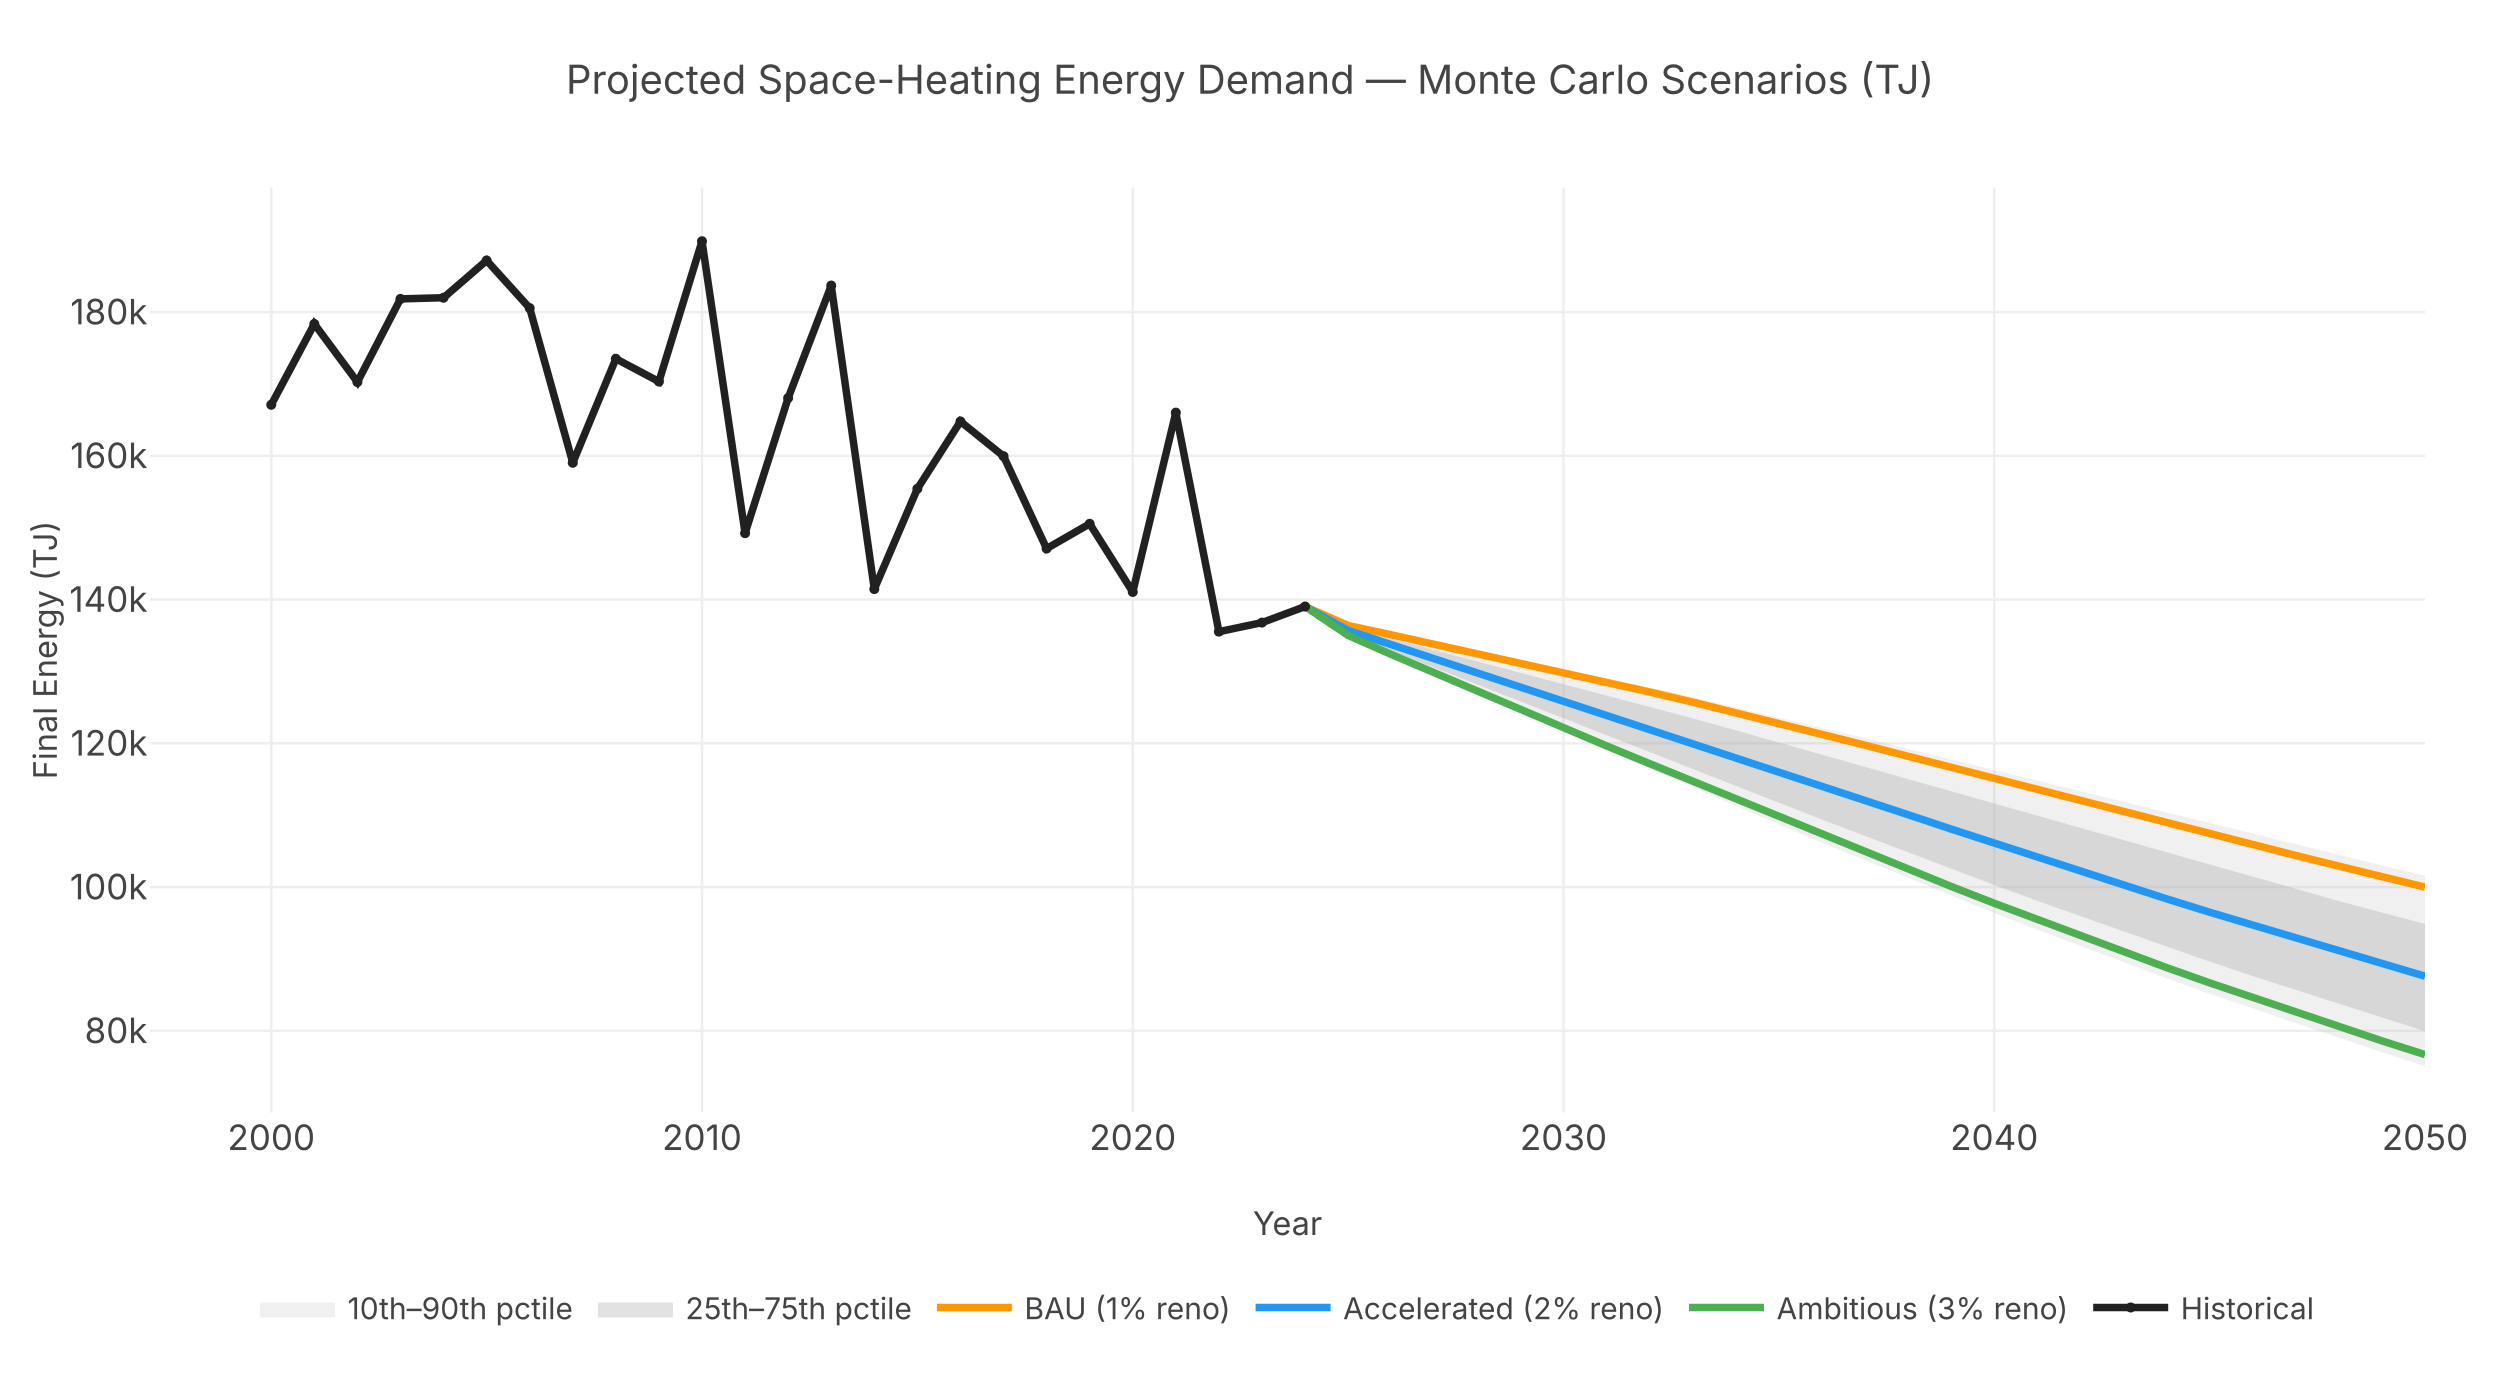
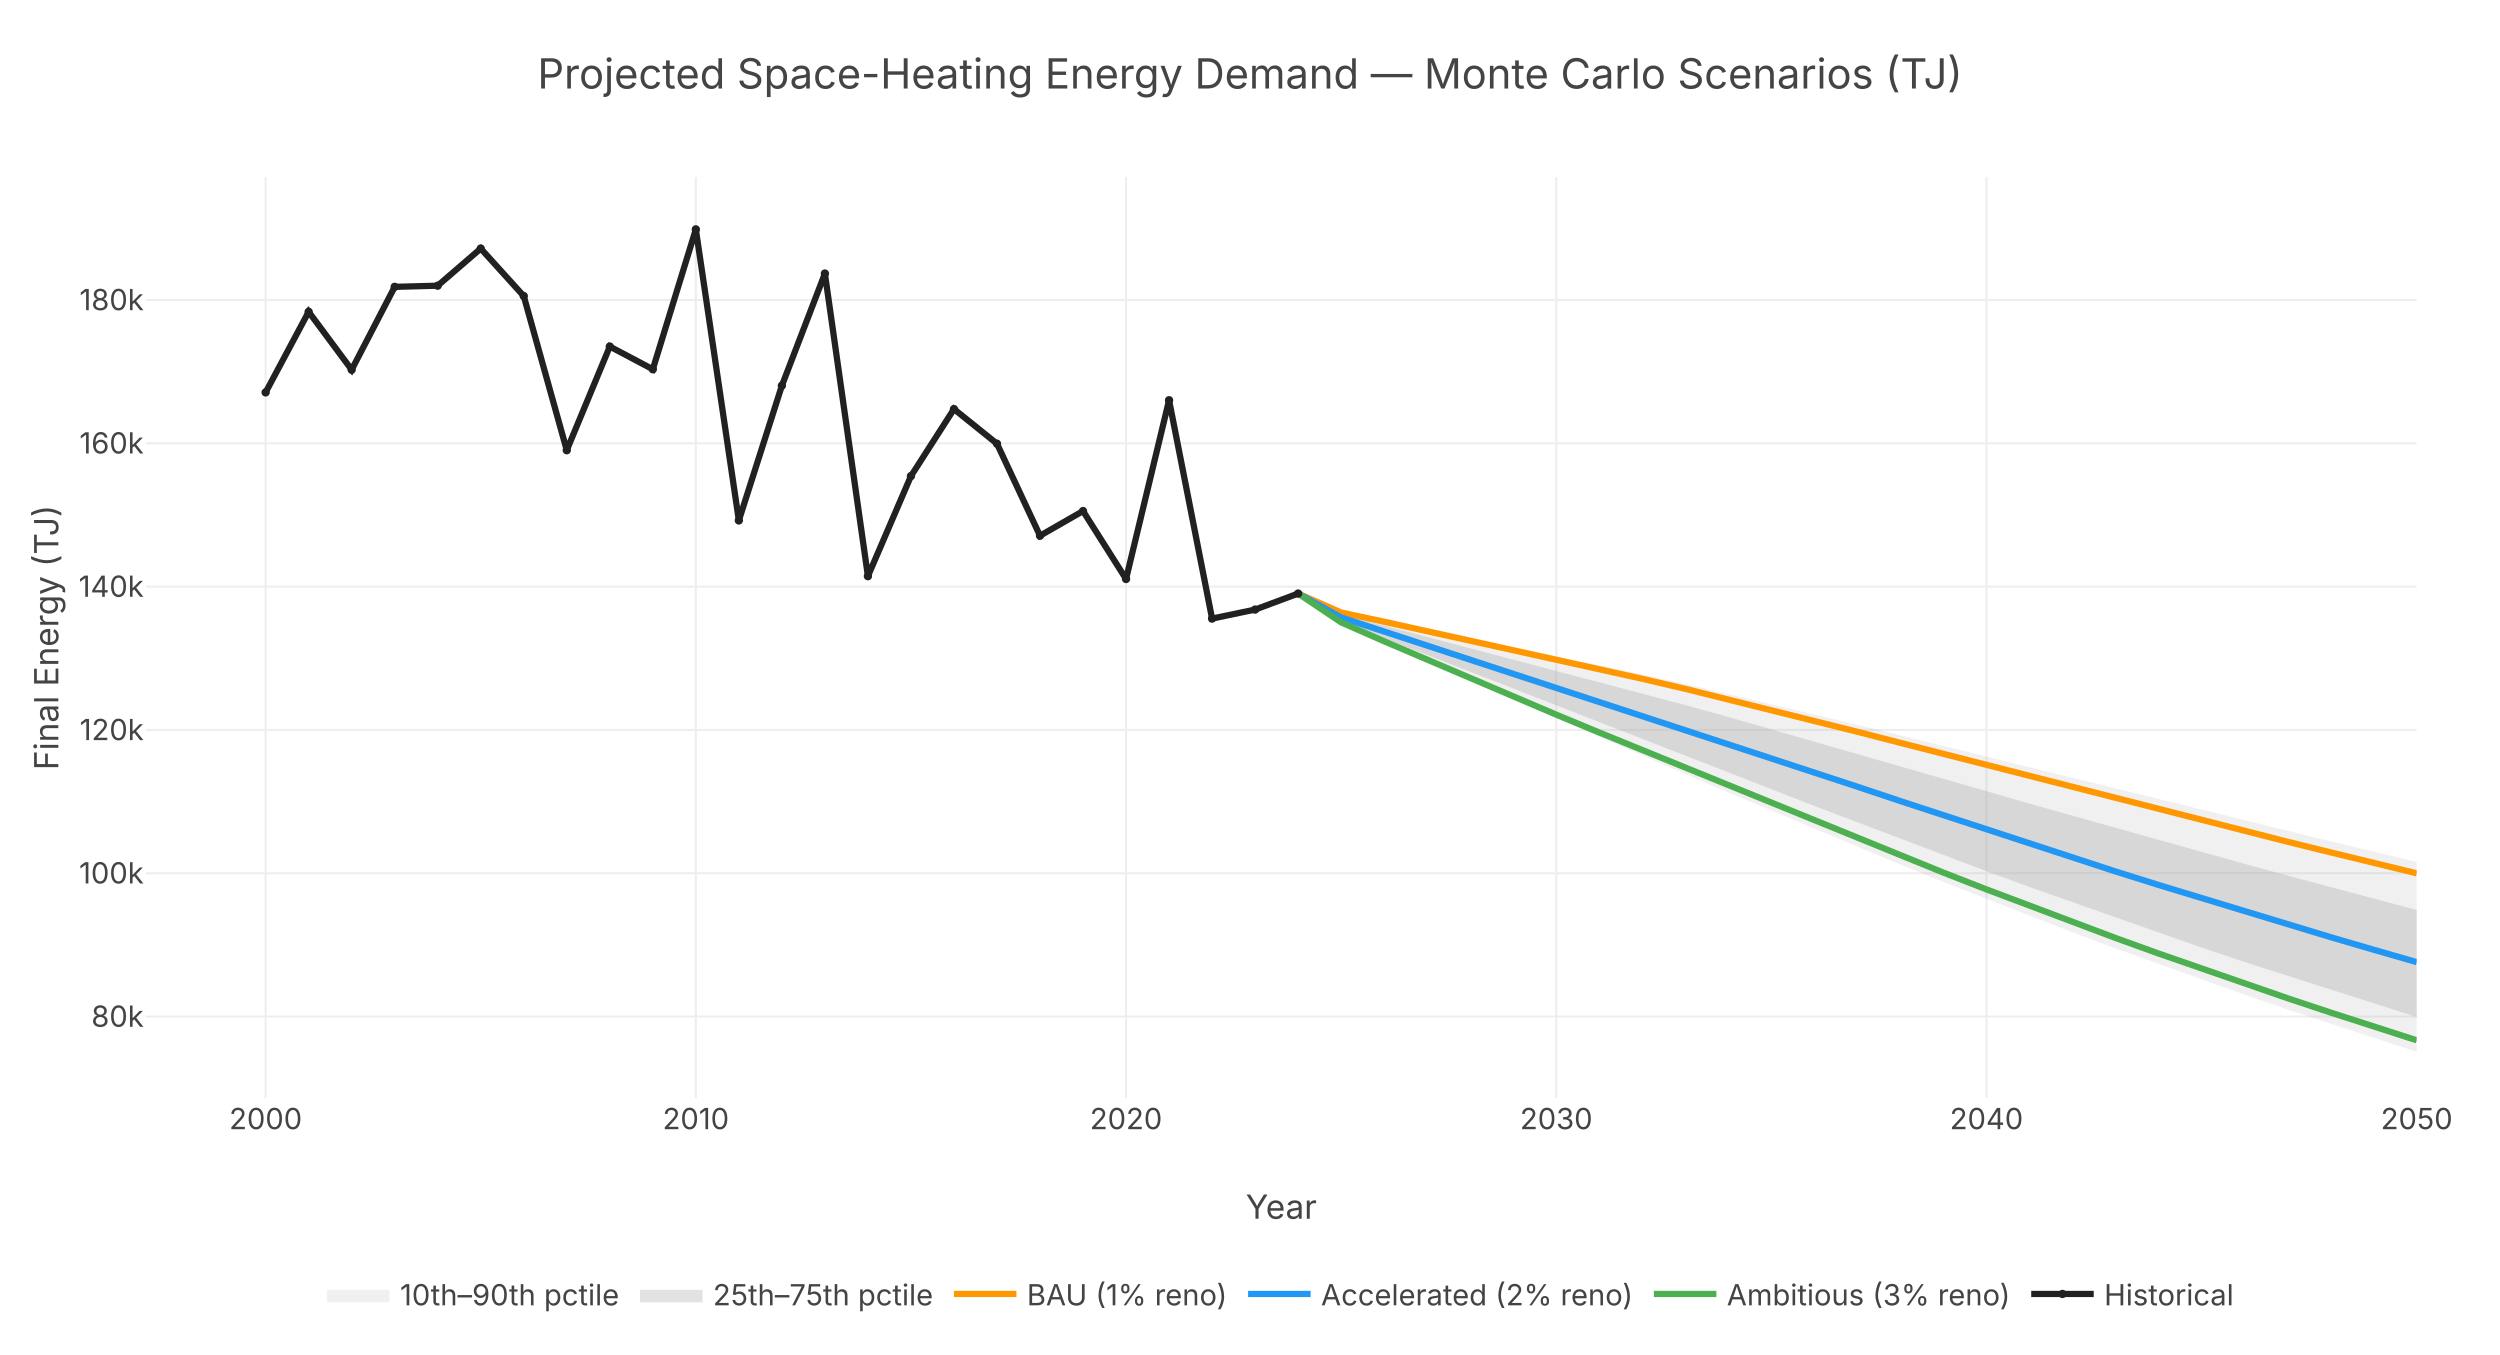
- <svg xmlns="http://www.w3.org/2000/svg" class="main-svg" width="1000" height="550" style="" viewBox="0 0 1000 550">
-   <rect x="0" y="0" width="1000" height="550" style="fill: rgb(255, 255, 255); fill-opacity: 1;" />
-   <defs id="defs-c63403">
+ <svg xmlns="http://www.w3.org/2000/svg" class="main-svg" width="1200" height="650" style="" viewBox="0 0 1200 650">
+   <rect x="0" y="0" width="1200" height="650" style="fill: rgb(255, 255, 255); fill-opacity: 1;" />
+   <defs id="defs-cf58ca">
    <g class="clips">
-       <clipPath id="clipc63403xyplot" class="plotclip">
-         <rect width="910" height="370" />
+       <clipPath id="clipcf58caxyplot" class="plotclip">
+         <rect width="1090" height="442" />
      </clipPath>
-       <clipPath class="axesclip" id="clipc63403x">
-         <rect x="60" y="0" width="910" height="550" />
+       <clipPath class="axesclip" id="clipcf58cax">
+         <rect x="70" y="0" width="1090" height="650" />
      </clipPath>
-       <clipPath class="axesclip" id="clipc63403y">
-         <rect x="0" y="75" width="1000" height="370" />
+       <clipPath class="axesclip" id="clipcf58cay">
+         <rect x="0" y="85" width="1200" height="442" />
      </clipPath>
-       <clipPath class="axesclip" id="clipc63403xy">
-         <rect x="60" y="75" width="910" height="370" />
+       <clipPath class="axesclip" id="clipcf58caxy">
+         <rect x="70" y="85" width="1090" height="442" />
      </clipPath>
    </g>
    <g class="gradients" />
    <g class="patterns" />
  </defs>
  <g class="bglayer" />
  <g class="layer-below">
    <g class="imagelayer" />
    <g class="shapelayer" />
  </g>
  <g class="cartesianlayer">
    <g class="subplot xy">
      <g class="layer-subplot">
        <g class="shapelayer" />
        <g class="imagelayer" />
      </g>
      <g class="minor-gridlayer">
        <g class="x" />
        <g class="y" />
      </g>
      <g class="gridlayer">
        <g class="x">
-           <path class="xgrid crisp" transform="translate(108.5,0)" d="M0,75v370" style="stroke: rgb(238, 238, 238); stroke-opacity: 1; stroke-width: 1px;" />
-           <path class="xgrid crisp" transform="translate(280.8,0)" d="M0,75v370" style="stroke: rgb(238, 238, 238); stroke-opacity: 1; stroke-width: 1px;" />
-           <path class="xgrid crisp" transform="translate(453.1,0)" d="M0,75v370" style="stroke: rgb(238, 238, 238); stroke-opacity: 1; stroke-width: 1px;" />
-           <path class="xgrid crisp" transform="translate(625.4,0)" d="M0,75v370" style="stroke: rgb(238, 238, 238); stroke-opacity: 1; stroke-width: 1px;" />
-           <path class="xgrid crisp" transform="translate(797.7,0)" d="M0,75v370" style="stroke: rgb(238, 238, 238); stroke-opacity: 1; stroke-width: 1px;" />
+           <path class="xgrid crisp" transform="translate(127.5,0)" d="M0,85v442" style="stroke: rgb(238, 238, 238); stroke-opacity: 1; stroke-width: 1px;" />
+           <path class="xgrid crisp" transform="translate(334,0)" d="M0,85v442" style="stroke: rgb(238, 238, 238); stroke-opacity: 1; stroke-width: 1px;" />
+           <path class="xgrid crisp" transform="translate(540.5,0)" d="M0,85v442" style="stroke: rgb(238, 238, 238); stroke-opacity: 1; stroke-width: 1px;" />
+           <path class="xgrid crisp" transform="translate(747,0)" d="M0,85v442" style="stroke: rgb(238, 238, 238); stroke-opacity: 1; stroke-width: 1px;" />
+           <path class="xgrid crisp" transform="translate(953.5,0)" d="M0,85v442" style="stroke: rgb(238, 238, 238); stroke-opacity: 1; stroke-width: 1px;" />
        </g>
        <g class="y">
-           <path class="ygrid crisp" transform="translate(0,412.33)" d="M60,0h910" style="stroke: rgb(238, 238, 238); stroke-opacity: 1; stroke-width: 1px;" />
-           <path class="ygrid crisp" transform="translate(0,354.83)" d="M60,0h910" style="stroke: rgb(238, 238, 238); stroke-opacity: 1; stroke-width: 1px;" />
-           <path class="ygrid crisp" transform="translate(0,297.33)" d="M60,0h910" style="stroke: rgb(238, 238, 238); stroke-opacity: 1; stroke-width: 1px;" />
-           <path class="ygrid crisp" transform="translate(0,239.83)" d="M60,0h910" style="stroke: rgb(238, 238, 238); stroke-opacity: 1; stroke-width: 1px;" />
-           <path class="ygrid crisp" transform="translate(0,182.33)" d="M60,0h910" style="stroke: rgb(238, 238, 238); stroke-opacity: 1; stroke-width: 1px;" />
-           <path class="ygrid crisp" transform="translate(0,124.83)" d="M60,0h910" style="stroke: rgb(238, 238, 238); stroke-opacity: 1; stroke-width: 1px;" />
+           <path class="ygrid crisp" transform="translate(0,487.95)" d="M70,0h1090" style="stroke: rgb(238, 238, 238); stroke-opacity: 1; stroke-width: 1px;" />
+           <path class="ygrid crisp" transform="translate(0,419.16)" d="M70,0h1090" style="stroke: rgb(238, 238, 238); stroke-opacity: 1; stroke-width: 1px;" />
+           <path class="ygrid crisp" transform="translate(0,350.37)" d="M70,0h1090" style="stroke: rgb(238, 238, 238); stroke-opacity: 1; stroke-width: 1px;" />
+           <path class="ygrid crisp" transform="translate(0,281.57)" d="M70,0h1090" style="stroke: rgb(238, 238, 238); stroke-opacity: 1; stroke-width: 1px;" />
+           <path class="ygrid crisp" transform="translate(0,212.78)" d="M70,0h1090" style="stroke: rgb(238, 238, 238); stroke-opacity: 1; stroke-width: 1px;" />
+           <path class="ygrid crisp" transform="translate(0,143.99)" d="M70,0h1090" style="stroke: rgb(238, 238, 238); stroke-opacity: 1; stroke-width: 1px;" />
        </g>
      </g>
      <g class="zerolinelayer" />
      <g class="layer-between">
        <g class="shapelayer" />
        <g class="imagelayer" />
      </g>
      <path class="xlines-below" />
      <path class="ylines-below" />
      <g class="overlines-below" />
      <g class="xaxislayer-below" />
      <g class="yaxislayer-below" />
      <g class="overaxes-below" />
      <g class="overplot">
-         <g class="xy" transform="translate(60,75)" clip-path="url(#clipc63403xyplot)">
+         <g class="xy" transform="translate(70,85)" clip-path="url(#clipcf58caxyplot)">
          <g class="scatterlayer mlayer">
-             <g class="trace scatter tracebf4702" style="stroke-miterlimit: 2; opacity: 1;">
+             <g class="trace scatter trace9befa3" style="stroke-miterlimit: 2; opacity: 1;">
              <g class="fills">
                <g>
-                   <path class="js-fill" d="M462.02,167.61L479.25,175.02L496.48,178.49L599.86,200.03L617.09,203.86L686.01,220.26L703.24,224.52L892.77,271.15L910,275.26L910,351.5L892.77,345.95L823.85,322.5L806.62,316.31L754.93,296.93L737.7,290.19L668.78,262.06L651.55,254.76L530.94,202.66L513.71,194.99L479.25,179.43L462.02,167.61Z" style="fill: rgb(158, 158, 158); fill-opacity: 0.15; stroke-width: 0;" />
+                   <path class="js-fill" d="M553.1,199.9L573.75,208.76L594.4,212.92L718.3,238.69L738.95,243.26L821.55,262.89L842.2,267.98L1048.7,318.83L1069.35,323.77L1090,328.69L1090,419.9L1028.05,399.54L1007.4,392.45L945.45,370.23L924.8,362.51L862.85,338.35L842.2,330L759.6,295.36L738.95,286.53L635.7,241.83L615.05,232.66L573.75,214.04L553.1,199.9Z" style="fill: rgb(158, 158, 158); fill-opacity: 0.15; stroke-width: 0;" />
                </g>
              </g>
              <g class="errorbars" />
              <g class="lines">
-                 <path class="js-line" d="M462.02,167.61L479.25,175.02L496.48,178.49L599.86,200.03L617.09,203.86L686.01,220.26L703.24,224.52L892.77,271.15L910,275.26L910,351.5L892.77,345.95L823.85,322.5L806.62,316.31L754.93,296.93L737.7,290.19L668.78,262.06L651.55,254.76L530.94,202.66L513.71,194.99L479.25,179.43L462.02,167.61" style="vector-effect: none; fill: none; stroke: rgb(31, 119, 180); stroke-opacity: 1; stroke-width: 0px; opacity: 1;" />
-               </g>
-               <g class="points" />
-               <g class="text" />
-             </g>
-             <g class="trace scatter trace0989a3" style="stroke-miterlimit: 2; opacity: 1;">
+                 <path class="js-line" d="M553.1,199.9L573.75,208.76L594.4,212.92L718.3,238.69L738.95,243.26L821.55,262.89L842.2,267.98L1048.7,318.83L1069.35,323.77L1090,328.69L1090,419.9L1028.05,399.54L1007.4,392.45L945.45,370.23L924.8,362.51L862.85,338.35L842.2,330L759.6,295.36L738.95,286.53L635.7,241.83L615.05,232.66L573.75,214.04L553.1,199.9" style="vector-effect: none; fill: none; stroke: rgb(31, 119, 180); stroke-opacity: 1; stroke-width: 0px; opacity: 1;" />
+               </g>
+               <g class="points" />
+               <g class="text" />
+             </g>
+             <g class="trace scatter trace197330" style="stroke-miterlimit: 2; opacity: 1;">
              <g class="fills">
                <g>
-                   <path class="js-fill" d="M462.02,167.61L479.25,176.01L496.48,180.48L617.09,212.35L634.32,217.13L875.54,285.4L892.77,290.03L910,294.57L910,337.5L841.08,315.45L823.85,309.65L754.93,285.36L737.7,279L668.78,252.85L651.55,246.1L479.25,178.56L462.02,167.61Z" style="fill: rgb(158, 158, 158); fill-opacity: 0.3; stroke-width: 0;" />
+                   <path class="js-fill" d="M553.1,199.9L573.75,209.95L594.4,215.3L738.95,253.43L759.6,259.15L883.5,294.77L904.15,300.76L1007.4,329.66L1028.05,335.27L1090,351.79L1090,403.15L1007.4,376.77L986.75,369.83L904.15,340.78L883.5,333.17L800.9,301.87L780.25,293.81L594.4,221.34L573.75,213L553.1,199.9Z" style="fill: rgb(158, 158, 158); fill-opacity: 0.3; stroke-width: 0;" />
                </g>
              </g>
              <g class="errorbars" />
              <g class="lines">
-                 <path class="js-line" d="M462.02,167.61L479.25,176.01L496.48,180.48L617.09,212.35L634.32,217.13L875.54,285.4L892.77,290.03L910,294.57L910,337.5L841.08,315.45L823.85,309.65L754.93,285.36L737.7,279L668.78,252.85L651.55,246.1L479.25,178.56L462.02,167.61" style="vector-effect: none; fill: none; stroke: rgb(255, 127, 14); stroke-opacity: 1; stroke-width: 0px; opacity: 1;" />
-               </g>
-               <g class="points" />
-               <g class="text" />
-             </g>
-             <g class="trace scatter tracea1c312" style="stroke-miterlimit: 2; opacity: 1;">
+                 <path class="js-line" d="M553.1,199.9L573.75,209.95L594.4,215.3L738.95,253.43L759.6,259.15L883.5,294.77L904.15,300.76L1007.4,329.66L1028.05,335.27L1090,351.79L1090,403.15L1007.4,376.77L986.75,369.83L904.15,340.78L883.5,333.17L800.9,301.87L780.25,293.81L594.4,221.34L573.75,213L553.1,199.9" style="vector-effect: none; fill: none; stroke: rgb(255, 127, 14); stroke-opacity: 1; stroke-width: 0px; opacity: 1;" />
+               </g>
+               <g class="points" />
+               <g class="text" />
+             </g>
+             <g class="trace scatter trace19a307" style="stroke-miterlimit: 2; opacity: 1;">
              <g class="fills" />
              <g class="errorbars" />
              <g class="lines">
-                 <path class="js-line" d="M462.02,167.61L479.25,175.21L496.48,178.92L599.86,201.81L617.09,205.85L686.01,223.08L703.24,227.52L858.31,267.2L875.54,271.46L910,279.86" style="vector-effect: none; fill: none; stroke: rgb(255, 152, 0); stroke-opacity: 1; stroke-width: 3px; opacity: 1;" />
-               </g>
-               <g class="points" />
-               <g class="text" />
-             </g>
-             <g class="trace scatter trace678ffd" style="stroke-miterlimit: 2; opacity: 1;">
+                 <path class="js-line" d="M553.1,199.9L573.75,208.99L594.4,213.43L718.3,240.82L738.95,245.65L821.55,266.26L842.2,271.58L1028.05,319.05L1048.7,324.14L1090,334.2" style="vector-effect: none; fill: none; stroke: rgb(255, 152, 0); stroke-opacity: 1; stroke-width: 3px; opacity: 1;" />
+               </g>
+               <g class="points" />
+               <g class="text" />
+             </g>
+             <g class="trace scatter trace0c700f" style="stroke-miterlimit: 2; opacity: 1;">
              <g class="fills" />
              <g class="errorbars" />
              <g class="lines">
-                 <path class="js-line" d="M462.02,167.61L479.25,177.2L496.48,182.85L703.24,250.89L720.47,256.64L806.62,284.54L823.85,289.89L910,315.49" style="vector-effect: none; fill: none; stroke: rgb(33, 150, 243); stroke-opacity: 1; stroke-width: 3px; opacity: 1;" />
-               </g>
-               <g class="points" />
-               <g class="text" />
-             </g>
-             <g class="trace scatter trace4d1a73" style="stroke-miterlimit: 2; opacity: 1;">
+                 <path class="js-line" d="M553.1,199.9L573.75,211.37L594.4,218.14L821.55,292.62L842.2,299.53L945.45,333.3L966.1,339.79L1048.7,364.84L1069.35,370.87L1090,376.82" style="vector-effect: none; fill: none; stroke: rgb(33, 150, 243); stroke-opacity: 1; stroke-width: 3px; opacity: 1;" />
+               </g>
+               <g class="points" />
+               <g class="text" />
+             </g>
+             <g class="trace scatter traced697da" style="stroke-miterlimit: 2; opacity: 1;">
              <g class="fills" />
              <g class="errorbars" />
              <g class="lines">
-                 <path class="js-line" d="M462.02,167.61L479.25,179.19L496.48,186.77L582.63,223.37L599.86,230.46L720.47,279.58L737.7,286.31L806.62,312.04L823.85,318.15L892.77,341.35L910,346.85" style="vector-effect: none; fill: none; stroke: rgb(76, 175, 80); stroke-opacity: 1; stroke-width: 3px; opacity: 1;" />
-               </g>
-               <g class="points" />
-               <g class="text" />
-             </g>
-             <g class="trace scatter traceec7568" style="stroke-miterlimit: 2; opacity: 1;">
+                 <path class="js-line" d="M553.1,199.9L573.75,213.76L594.4,222.82L677,258.03L697.65,266.61L862.85,333.86L883.5,341.91L945.45,365.23L966.1,372.69L1028.05,394.16L1048.7,401.03L1090,414.34" style="vector-effect: none; fill: none; stroke: rgb(76, 175, 80); stroke-opacity: 1; stroke-width: 3px; opacity: 1;" />
+               </g>
+               <g class="points" />
+               <g class="text" />
+             </g>
+             <g class="trace scatter trace5d0c01" style="stroke-miterlimit: 2; opacity: 1;">
              <g class="fills" />
              <g class="errorbars" />
              <g class="lines">
-                 <path class="js-line" d="M48.5,86.91L65.73,54.57L82.96,77.82L100.19,44.56L117.42,44.09L134.65,29.19L151.88,48.25L169.11,110.11L186.34,68.51L203.57,77.63L220.8,21.5L238.03,138.28L255.26,84.21L272.49,39.22L289.72,160.64L306.95,120.5L324.18,93.59L341.41,107.48L358.64,144.42L375.87,134.52L393.1,161.78L410.33,90.05L427.56,177.66L444.79,174.04L462.02,167.61" style="vector-effect: none; fill: none; stroke: rgb(33, 33, 33); stroke-opacity: 1; stroke-width: 3px; opacity: 1;" />
+                 <path class="js-line" d="M57.5,103.35L78.15,64.66L98.8,92.48L119.45,52.69L140.1,52.13L160.75,34.3L181.4,57.1L202.05,131.11L222.7,81.34L243.35,92.25L264,25.1L284.65,164.82L305.3,100.12L325.95,46.3L346.6,191.57L367.25,143.53L387.9,111.35L408.55,127.97L429.2,172.15L449.85,160.31L470.5,192.92L491.15,107.11L511.8,211.92L532.45,207.6L553.1,199.9" style="vector-effect: none; fill: none; stroke: rgb(33, 33, 33); stroke-opacity: 1; stroke-width: 3px; opacity: 1;" />
              </g>
              <g class="points">
-                 <path class="point" transform="translate(48.5,86.91)" d="M2,0A2,2 0 1,1 0,-2A2,2 0 0,1 2,0Z" style="opacity: 1; stroke-width: 0px; fill: rgb(33, 33, 33); fill-opacity: 1;" />
-                 <path class="point" transform="translate(65.73,54.57)" d="M2,0A2,2 0 1,1 0,-2A2,2 0 0,1 2,0Z" style="opacity: 1; stroke-width: 0px; fill: rgb(33, 33, 33); fill-opacity: 1;" />
-                 <path class="point" transform="translate(82.96,77.82)" d="M2,0A2,2 0 1,1 0,-2A2,2 0 0,1 2,0Z" style="opacity: 1; stroke-width: 0px; fill: rgb(33, 33, 33); fill-opacity: 1;" />
-                 <path class="point" transform="translate(100.19,44.56)" d="M2,0A2,2 0 1,1 0,-2A2,2 0 0,1 2,0Z" style="opacity: 1; stroke-width: 0px; fill: rgb(33, 33, 33); fill-opacity: 1;" />
-                 <path class="point" transform="translate(117.42,44.09)" d="M2,0A2,2 0 1,1 0,-2A2,2 0 0,1 2,0Z" style="opacity: 1; stroke-width: 0px; fill: rgb(33, 33, 33); fill-opacity: 1;" />
-                 <path class="point" transform="translate(134.65,29.19)" d="M2,0A2,2 0 1,1 0,-2A2,2 0 0,1 2,0Z" style="opacity: 1; stroke-width: 0px; fill: rgb(33, 33, 33); fill-opacity: 1;" />
-                 <path class="point" transform="translate(151.88,48.25)" d="M2,0A2,2 0 1,1 0,-2A2,2 0 0,1 2,0Z" style="opacity: 1; stroke-width: 0px; fill: rgb(33, 33, 33); fill-opacity: 1;" />
-                 <path class="point" transform="translate(169.11,110.11)" d="M2,0A2,2 0 1,1 0,-2A2,2 0 0,1 2,0Z" style="opacity: 1; stroke-width: 0px; fill: rgb(33, 33, 33); fill-opacity: 1;" />
-                 <path class="point" transform="translate(186.34,68.51)" d="M2,0A2,2 0 1,1 0,-2A2,2 0 0,1 2,0Z" style="opacity: 1; stroke-width: 0px; fill: rgb(33, 33, 33); fill-opacity: 1;" />
-                 <path class="point" transform="translate(203.57,77.63)" d="M2,0A2,2 0 1,1 0,-2A2,2 0 0,1 2,0Z" style="opacity: 1; stroke-width: 0px; fill: rgb(33, 33, 33); fill-opacity: 1;" />
-                 <path class="point" transform="translate(220.8,21.5)" d="M2,0A2,2 0 1,1 0,-2A2,2 0 0,1 2,0Z" style="opacity: 1; stroke-width: 0px; fill: rgb(33, 33, 33); fill-opacity: 1;" />
-                 <path class="point" transform="translate(238.03,138.28)" d="M2,0A2,2 0 1,1 0,-2A2,2 0 0,1 2,0Z" style="opacity: 1; stroke-width: 0px; fill: rgb(33, 33, 33); fill-opacity: 1;" />
-                 <path class="point" transform="translate(255.26,84.21)" d="M2,0A2,2 0 1,1 0,-2A2,2 0 0,1 2,0Z" style="opacity: 1; stroke-width: 0px; fill: rgb(33, 33, 33); fill-opacity: 1;" />
-                 <path class="point" transform="translate(272.49,39.22)" d="M2,0A2,2 0 1,1 0,-2A2,2 0 0,1 2,0Z" style="opacity: 1; stroke-width: 0px; fill: rgb(33, 33, 33); fill-opacity: 1;" />
-                 <path class="point" transform="translate(289.72,160.64)" d="M2,0A2,2 0 1,1 0,-2A2,2 0 0,1 2,0Z" style="opacity: 1; stroke-width: 0px; fill: rgb(33, 33, 33); fill-opacity: 1;" />
-                 <path class="point" transform="translate(306.95,120.5)" d="M2,0A2,2 0 1,1 0,-2A2,2 0 0,1 2,0Z" style="opacity: 1; stroke-width: 0px; fill: rgb(33, 33, 33); fill-opacity: 1;" />
-                 <path class="point" transform="translate(324.18,93.59)" d="M2,0A2,2 0 1,1 0,-2A2,2 0 0,1 2,0Z" style="opacity: 1; stroke-width: 0px; fill: rgb(33, 33, 33); fill-opacity: 1;" />
-                 <path class="point" transform="translate(341.41,107.48)" d="M2,0A2,2 0 1,1 0,-2A2,2 0 0,1 2,0Z" style="opacity: 1; stroke-width: 0px; fill: rgb(33, 33, 33); fill-opacity: 1;" />
-                 <path class="point" transform="translate(358.64,144.42)" d="M2,0A2,2 0 1,1 0,-2A2,2 0 0,1 2,0Z" style="opacity: 1; stroke-width: 0px; fill: rgb(33, 33, 33); fill-opacity: 1;" />
-                 <path class="point" transform="translate(375.87,134.52)" d="M2,0A2,2 0 1,1 0,-2A2,2 0 0,1 2,0Z" style="opacity: 1; stroke-width: 0px; fill: rgb(33, 33, 33); fill-opacity: 1;" />
-                 <path class="point" transform="translate(393.1,161.78)" d="M2,0A2,2 0 1,1 0,-2A2,2 0 0,1 2,0Z" style="opacity: 1; stroke-width: 0px; fill: rgb(33, 33, 33); fill-opacity: 1;" />
-                 <path class="point" transform="translate(410.33,90.05)" d="M2,0A2,2 0 1,1 0,-2A2,2 0 0,1 2,0Z" style="opacity: 1; stroke-width: 0px; fill: rgb(33, 33, 33); fill-opacity: 1;" />
-                 <path class="point" transform="translate(427.56,177.66)" d="M2,0A2,2 0 1,1 0,-2A2,2 0 0,1 2,0Z" style="opacity: 1; stroke-width: 0px; fill: rgb(33, 33, 33); fill-opacity: 1;" />
-                 <path class="point" transform="translate(444.79,174.04)" d="M2,0A2,2 0 1,1 0,-2A2,2 0 0,1 2,0Z" style="opacity: 1; stroke-width: 0px; fill: rgb(33, 33, 33); fill-opacity: 1;" />
-                 <path class="point" transform="translate(462.02,167.61)" d="M2,0A2,2 0 1,1 0,-2A2,2 0 0,1 2,0Z" style="opacity: 1; stroke-width: 0px; fill: rgb(33, 33, 33); fill-opacity: 1;" />
+                 <path class="point" transform="translate(57.5,103.35)" d="M2,0A2,2 0 1,1 0,-2A2,2 0 0,1 2,0Z" style="opacity: 1; stroke-width: 0px; fill: rgb(33, 33, 33); fill-opacity: 1;" />
+                 <path class="point" transform="translate(78.15,64.66)" d="M2,0A2,2 0 1,1 0,-2A2,2 0 0,1 2,0Z" style="opacity: 1; stroke-width: 0px; fill: rgb(33, 33, 33); fill-opacity: 1;" />
+                 <path class="point" transform="translate(98.8,92.48)" d="M2,0A2,2 0 1,1 0,-2A2,2 0 0,1 2,0Z" style="opacity: 1; stroke-width: 0px; fill: rgb(33, 33, 33); fill-opacity: 1;" />
+                 <path class="point" transform="translate(119.45,52.69)" d="M2,0A2,2 0 1,1 0,-2A2,2 0 0,1 2,0Z" style="opacity: 1; stroke-width: 0px; fill: rgb(33, 33, 33); fill-opacity: 1;" />
+                 <path class="point" transform="translate(140.1,52.13)" d="M2,0A2,2 0 1,1 0,-2A2,2 0 0,1 2,0Z" style="opacity: 1; stroke-width: 0px; fill: rgb(33, 33, 33); fill-opacity: 1;" />
+                 <path class="point" transform="translate(160.75,34.3)" d="M2,0A2,2 0 1,1 0,-2A2,2 0 0,1 2,0Z" style="opacity: 1; stroke-width: 0px; fill: rgb(33, 33, 33); fill-opacity: 1;" />
+                 <path class="point" transform="translate(181.4,57.1)" d="M2,0A2,2 0 1,1 0,-2A2,2 0 0,1 2,0Z" style="opacity: 1; stroke-width: 0px; fill: rgb(33, 33, 33); fill-opacity: 1;" />
+                 <path class="point" transform="translate(202.05,131.11)" d="M2,0A2,2 0 1,1 0,-2A2,2 0 0,1 2,0Z" style="opacity: 1; stroke-width: 0px; fill: rgb(33, 33, 33); fill-opacity: 1;" />
+                 <path class="point" transform="translate(222.7,81.34)" d="M2,0A2,2 0 1,1 0,-2A2,2 0 0,1 2,0Z" style="opacity: 1; stroke-width: 0px; fill: rgb(33, 33, 33); fill-opacity: 1;" />
+                 <path class="point" transform="translate(243.35,92.25)" d="M2,0A2,2 0 1,1 0,-2A2,2 0 0,1 2,0Z" style="opacity: 1; stroke-width: 0px; fill: rgb(33, 33, 33); fill-opacity: 1;" />
+                 <path class="point" transform="translate(264,25.1)" d="M2,0A2,2 0 1,1 0,-2A2,2 0 0,1 2,0Z" style="opacity: 1; stroke-width: 0px; fill: rgb(33, 33, 33); fill-opacity: 1;" />
+                 <path class="point" transform="translate(284.65,164.82)" d="M2,0A2,2 0 1,1 0,-2A2,2 0 0,1 2,0Z" style="opacity: 1; stroke-width: 0px; fill: rgb(33, 33, 33); fill-opacity: 1;" />
+                 <path class="point" transform="translate(305.3,100.12)" d="M2,0A2,2 0 1,1 0,-2A2,2 0 0,1 2,0Z" style="opacity: 1; stroke-width: 0px; fill: rgb(33, 33, 33); fill-opacity: 1;" />
+                 <path class="point" transform="translate(325.95,46.3)" d="M2,0A2,2 0 1,1 0,-2A2,2 0 0,1 2,0Z" style="opacity: 1; stroke-width: 0px; fill: rgb(33, 33, 33); fill-opacity: 1;" />
+                 <path class="point" transform="translate(346.6,191.57)" d="M2,0A2,2 0 1,1 0,-2A2,2 0 0,1 2,0Z" style="opacity: 1; stroke-width: 0px; fill: rgb(33, 33, 33); fill-opacity: 1;" />
+                 <path class="point" transform="translate(367.25,143.53)" d="M2,0A2,2 0 1,1 0,-2A2,2 0 0,1 2,0Z" style="opacity: 1; stroke-width: 0px; fill: rgb(33, 33, 33); fill-opacity: 1;" />
+                 <path class="point" transform="translate(387.9,111.35)" d="M2,0A2,2 0 1,1 0,-2A2,2 0 0,1 2,0Z" style="opacity: 1; stroke-width: 0px; fill: rgb(33, 33, 33); fill-opacity: 1;" />
+                 <path class="point" transform="translate(408.55,127.97)" d="M2,0A2,2 0 1,1 0,-2A2,2 0 0,1 2,0Z" style="opacity: 1; stroke-width: 0px; fill: rgb(33, 33, 33); fill-opacity: 1;" />
+                 <path class="point" transform="translate(429.2,172.15)" d="M2,0A2,2 0 1,1 0,-2A2,2 0 0,1 2,0Z" style="opacity: 1; stroke-width: 0px; fill: rgb(33, 33, 33); fill-opacity: 1;" />
+                 <path class="point" transform="translate(449.85,160.31)" d="M2,0A2,2 0 1,1 0,-2A2,2 0 0,1 2,0Z" style="opacity: 1; stroke-width: 0px; fill: rgb(33, 33, 33); fill-opacity: 1;" />
+                 <path class="point" transform="translate(470.5,192.92)" d="M2,0A2,2 0 1,1 0,-2A2,2 0 0,1 2,0Z" style="opacity: 1; stroke-width: 0px; fill: rgb(33, 33, 33); fill-opacity: 1;" />
+                 <path class="point" transform="translate(491.15,107.11)" d="M2,0A2,2 0 1,1 0,-2A2,2 0 0,1 2,0Z" style="opacity: 1; stroke-width: 0px; fill: rgb(33, 33, 33); fill-opacity: 1;" />
+                 <path class="point" transform="translate(511.8,211.92)" d="M2,0A2,2 0 1,1 0,-2A2,2 0 0,1 2,0Z" style="opacity: 1; stroke-width: 0px; fill: rgb(33, 33, 33); fill-opacity: 1;" />
+                 <path class="point" transform="translate(532.45,207.6)" d="M2,0A2,2 0 1,1 0,-2A2,2 0 0,1 2,0Z" style="opacity: 1; stroke-width: 0px; fill: rgb(33, 33, 33); fill-opacity: 1;" />
+                 <path class="point" transform="translate(553.1,199.9)" d="M2,0A2,2 0 1,1 0,-2A2,2 0 0,1 2,0Z" style="opacity: 1; stroke-width: 0px; fill: rgb(33, 33, 33); fill-opacity: 1;" />
              </g>
              <g class="text" />
            </g>
          </g>
        </g>
      </g>
      <g class="zerolinelayer-above" />
      <path class="xlines-above crisp" d="M0,0" style="fill: none;" />
      <path class="ylines-above crisp" d="M0,0" style="fill: none;" />
      <g class="overlines-above" />
      <g class="xaxislayer-above">
        <g class="xtick">
-           <text text-anchor="middle" x="0" y="460" transform="translate(108.5,0)" style="font-family: Inter, Helvetica, Arial, sans-serif; font-size: 14px; fill: rgb(68, 68, 68); fill-opacity: 1; white-space: pre;">2000</text>
-         </g>
-         <g class="xtick">
-           <text text-anchor="middle" x="0" y="460" style="font-family: Inter, Helvetica, Arial, sans-serif; font-size: 14px; fill: rgb(68, 68, 68); fill-opacity: 1; white-space: pre;" transform="translate(280.8,0)">2010</text>
-         </g>
-         <g class="xtick">
-           <text text-anchor="middle" x="0" y="460" style="font-family: Inter, Helvetica, Arial, sans-serif; font-size: 14px; fill: rgb(68, 68, 68); fill-opacity: 1; white-space: pre;" transform="translate(453.1,0)">2020</text>
-         </g>
-         <g class="xtick">
-           <text text-anchor="middle" x="0" y="460" style="font-family: Inter, Helvetica, Arial, sans-serif; font-size: 14px; fill: rgb(68, 68, 68); fill-opacity: 1; white-space: pre;" transform="translate(625.4,0)">2030</text>
-         </g>
-         <g class="xtick">
-           <text text-anchor="middle" x="0" y="460" style="font-family: Inter, Helvetica, Arial, sans-serif; font-size: 14px; fill: rgb(68, 68, 68); fill-opacity: 1; white-space: pre;" transform="translate(797.7,0)">2040</text>
-         </g>
-         <g class="xtick">
-           <text text-anchor="middle" x="0" y="460" style="font-family: Inter, Helvetica, Arial, sans-serif; font-size: 14px; fill: rgb(68, 68, 68); fill-opacity: 1; white-space: pre;" transform="translate(970,0)">2050</text>
+           <text text-anchor="middle" x="0" y="542" transform="translate(127.5,0)" style="font-family: Inter, Helvetica, Arial, sans-serif; font-size: 14px; fill: rgb(68, 68, 68); fill-opacity: 1; white-space: pre;">2000</text>
+         </g>
+         <g class="xtick">
+           <text text-anchor="middle" x="0" y="542" style="font-family: Inter, Helvetica, Arial, sans-serif; font-size: 14px; fill: rgb(68, 68, 68); fill-opacity: 1; white-space: pre;" transform="translate(334,0)">2010</text>
+         </g>
+         <g class="xtick">
+           <text text-anchor="middle" x="0" y="542" style="font-family: Inter, Helvetica, Arial, sans-serif; font-size: 14px; fill: rgb(68, 68, 68); fill-opacity: 1; white-space: pre;" transform="translate(540.5,0)">2020</text>
+         </g>
+         <g class="xtick">
+           <text text-anchor="middle" x="0" y="542" style="font-family: Inter, Helvetica, Arial, sans-serif; font-size: 14px; fill: rgb(68, 68, 68); fill-opacity: 1; white-space: pre;" transform="translate(747,0)">2030</text>
+         </g>
+         <g class="xtick">
+           <text text-anchor="middle" x="0" y="542" style="font-family: Inter, Helvetica, Arial, sans-serif; font-size: 14px; fill: rgb(68, 68, 68); fill-opacity: 1; white-space: pre;" transform="translate(953.5,0)">2040</text>
+         </g>
+         <g class="xtick">
+           <text text-anchor="middle" x="0" y="542" style="font-family: Inter, Helvetica, Arial, sans-serif; font-size: 14px; fill: rgb(68, 68, 68); fill-opacity: 1; white-space: pre;" transform="translate(1160,0)">2050</text>
        </g>
      </g>
      <g class="yaxislayer-above">
        <g class="ytick">
-           <text text-anchor="end" x="59" y="4.9" transform="translate(0,412.33)" style="font-family: Inter, Helvetica, Arial, sans-serif; font-size: 14px; fill: rgb(68, 68, 68); fill-opacity: 1; white-space: pre;">80k</text>
-         </g>
-         <g class="ytick">
-           <text text-anchor="end" x="59" y="4.9" style="font-family: Inter, Helvetica, Arial, sans-serif; font-size: 14px; fill: rgb(68, 68, 68); fill-opacity: 1; white-space: pre;" transform="translate(0,354.83)">100k</text>
-         </g>
-         <g class="ytick">
-           <text text-anchor="end" x="59" y="4.9" style="font-family: Inter, Helvetica, Arial, sans-serif; font-size: 14px; fill: rgb(68, 68, 68); fill-opacity: 1; white-space: pre;" transform="translate(0,297.33)">120k</text>
-         </g>
-         <g class="ytick">
-           <text text-anchor="end" x="59" y="4.9" style="font-family: Inter, Helvetica, Arial, sans-serif; font-size: 14px; fill: rgb(68, 68, 68); fill-opacity: 1; white-space: pre;" transform="translate(0,239.83)">140k</text>
-         </g>
-         <g class="ytick">
-           <text text-anchor="end" x="59" y="4.9" style="font-family: Inter, Helvetica, Arial, sans-serif; font-size: 14px; fill: rgb(68, 68, 68); fill-opacity: 1; white-space: pre;" transform="translate(0,182.33)">160k</text>
-         </g>
-         <g class="ytick">
-           <text text-anchor="end" x="59" y="4.9" style="font-family: Inter, Helvetica, Arial, sans-serif; font-size: 14px; fill: rgb(68, 68, 68); fill-opacity: 1; white-space: pre;" transform="translate(0,124.83)">180k</text>
+           <text text-anchor="end" x="69" y="4.9" transform="translate(0,487.95)" style="font-family: Inter, Helvetica, Arial, sans-serif; font-size: 14px; fill: rgb(68, 68, 68); fill-opacity: 1; white-space: pre;">80k</text>
+         </g>
+         <g class="ytick">
+           <text text-anchor="end" x="69" y="4.9" style="font-family: Inter, Helvetica, Arial, sans-serif; font-size: 14px; fill: rgb(68, 68, 68); fill-opacity: 1; white-space: pre;" transform="translate(0,419.16)">100k</text>
+         </g>
+         <g class="ytick">
+           <text text-anchor="end" x="69" y="4.9" style="font-family: Inter, Helvetica, Arial, sans-serif; font-size: 14px; fill: rgb(68, 68, 68); fill-opacity: 1; white-space: pre;" transform="translate(0,350.37)">120k</text>
+         </g>
+         <g class="ytick">
+           <text text-anchor="end" x="69" y="4.9" style="font-family: Inter, Helvetica, Arial, sans-serif; font-size: 14px; fill: rgb(68, 68, 68); fill-opacity: 1; white-space: pre;" transform="translate(0,281.57)">140k</text>
+         </g>
+         <g class="ytick">
+           <text text-anchor="end" x="69" y="4.9" style="font-family: Inter, Helvetica, Arial, sans-serif; font-size: 14px; fill: rgb(68, 68, 68); fill-opacity: 1; white-space: pre;" transform="translate(0,212.78)">160k</text>
+         </g>
+         <g class="ytick">
+           <text text-anchor="end" x="69" y="4.9" style="font-family: Inter, Helvetica, Arial, sans-serif; font-size: 14px; fill: rgb(68, 68, 68); fill-opacity: 1; white-space: pre;" transform="translate(0,143.99)">180k</text>
        </g>
      </g>
      <g class="overaxes-above" />
    </g>
  </g>
  <g class="polarlayer" />
  <g class="smithlayer" />
  <g class="ternarylayer" />
  <g class="geolayer" />
  <g class="funnelarealayer" />
  <g class="pielayer" />
  <g class="iciclelayer" />
  <g class="treemaplayer" />
  <g class="sunburstlayer" />
  <g class="glimages" />
-   <defs id="topdefs-c63403">
+   <defs id="topdefs-cf58ca">
    <g class="clips" />
-     <clipPath id="legendc63403">
-       <rect width="832" height="29" x="0" y="0" />
+     <clipPath id="legendcf58ca">
+       <rect width="926" height="32" x="0" y="0" />
    </clipPath>
  </defs>
  <g class="layer-above">
    <g class="imagelayer" />
    <g class="shapelayer" />
  </g>
  <g class="infolayer">
-     <g class="legend" pointer-events="all" transform="translate(99,508.5)">
-       <rect class="bg" shape-rendering="crispEdges" style="stroke: rgb(68, 68, 68); stroke-opacity: 1; fill: rgb(255, 255, 255); fill-opacity: 1; stroke-width: 0px;" width="832" height="29" x="0" y="0" />
-       <g class="scrollbox" transform="" clip-path="url(#legendc63403)">
+     <g class="legend" pointer-events="all" transform="translate(152,605.5)">
+       <rect class="bg" shape-rendering="crispEdges" style="stroke: rgb(68, 68, 68); stroke-opacity: 1; fill: rgb(255, 255, 255); fill-opacity: 1; stroke-width: 0px;" width="926" height="32" x="0" y="0" />
+       <g class="scrollbox" transform="" clip-path="url(#legendcf58ca)">
        <g class="groups">
-           <g class="traces" transform="translate(0,14.5)" style="opacity: 1;">
-             <text class="legendtext" text-anchor="start" x="40" y="4.68" style="font-family: Inter, Helvetica, Arial, sans-serif; font-size: 12px; fill: rgb(68, 68, 68); fill-opacity: 1; white-space: pre;">10th–90th pctile</text>
+           <g class="traces" transform="translate(0,15.6)" style="opacity: 1;">
+             <text class="legendtext" text-anchor="start" x="40" y="5.46" style="font-family: Inter, Helvetica, Arial, sans-serif; font-size: 14px; fill: rgb(68, 68, 68); fill-opacity: 1; white-space: pre;">10th–90th pctile</text>
            <g class="layers" style="opacity: 1;">
              <g class="legendfill">
                <path class="js-fill" d="M5,-2h30v6h-30z" style="stroke-width: 0; fill: rgb(158, 158, 158); fill-opacity: 0.15;" />
              </g>
              <g class="legendlines">
                <path class="js-line" d="M5,-2h30" style="fill: none; stroke: rgb(31, 119, 180); stroke-opacity: 1; stroke-width: 0px;" />
              </g>
              <g class="legendsymbols">
                <g class="legendpoints" />
              </g>
            </g>
-             <rect class="legendtoggle" x="0" y="-9.5" width="132.672" height="19" style="fill: rgb(0, 0, 0); fill-opacity: 0;" />
-           </g>
-           <g class="traces" transform="translate(135.1719,14.5)" style="opacity: 1;">
-             <text class="legendtext" text-anchor="start" x="40" y="4.68" style="font-family: Inter, Helvetica, Arial, sans-serif; font-size: 12px; fill: rgb(68, 68, 68); fill-opacity: 1; white-space: pre;">25th–75th pctile</text>
+             <rect class="legendtoggle" x="0" y="-10.6" width="147.703" height="21.2" style="fill: rgb(0, 0, 0); fill-opacity: 0;" />
+           </g>
+           <g class="traces" transform="translate(150.2031,15.6)" style="opacity: 1;">
+             <text class="legendtext" text-anchor="start" x="40" y="5.46" style="font-family: Inter, Helvetica, Arial, sans-serif; font-size: 14px; fill: rgb(68, 68, 68); fill-opacity: 1; white-space: pre;">25th–75th pctile</text>
            <g class="layers" style="opacity: 1;">
              <g class="legendfill">
                <path class="js-fill" d="M5,-2h30v6h-30z" style="stroke-width: 0; fill: rgb(158, 158, 158); fill-opacity: 0.3;" />
              </g>
              <g class="legendlines">
                <path class="js-line" d="M5,-2h30" style="fill: none; stroke: rgb(255, 127, 14); stroke-opacity: 1; stroke-width: 0px;" />
              </g>
              <g class="legendsymbols">
                <g class="legendpoints" />
              </g>
            </g>
-             <rect class="legendtoggle" x="0" y="-9.5" width="133.094" height="19" style="fill: rgb(0, 0, 0); fill-opacity: 0;" />
-           </g>
-           <g class="traces" transform="translate(270.7656,14.5)" style="opacity: 1;">
-             <text class="legendtext" text-anchor="start" x="40" y="4.68" style="font-family: Inter, Helvetica, Arial, sans-serif; font-size: 12px; fill: rgb(68, 68, 68); fill-opacity: 1; white-space: pre;">BAU (1% reno)</text>
+             <rect class="legendtoggle" x="0" y="-10.6" width="148.188" height="21.2" style="fill: rgb(0, 0, 0); fill-opacity: 0;" />
+           </g>
+           <g class="traces" transform="translate(300.8906,15.6)" style="opacity: 1;">
+             <text class="legendtext" text-anchor="start" x="40" y="5.46" style="font-family: Inter, Helvetica, Arial, sans-serif; font-size: 14px; fill: rgb(68, 68, 68); fill-opacity: 1; white-space: pre;">BAU (1% reno)</text>
            <g class="layers" style="opacity: 1;">
              <g class="legendfill" />
              <g class="legendlines">
                <path class="js-line" d="M5,0h30" style="fill: none; stroke: rgb(255, 152, 0); stroke-opacity: 1; stroke-width: 3px;" />
              </g>
              <g class="legendsymbols">
                <g class="legendpoints" />
              </g>
            </g>
-             <rect class="legendtoggle" x="0" y="-9.5" width="124.969" height="19" style="fill: rgb(0, 0, 0); fill-opacity: 0;" />
-           </g>
-           <g class="traces" transform="translate(398.2344,14.5)" style="opacity: 1;">
-             <text class="legendtext" text-anchor="start" x="40" y="4.68" style="font-family: Inter, Helvetica, Arial, sans-serif; font-size: 12px; fill: rgb(68, 68, 68); fill-opacity: 1; white-space: pre;">Accelerated (2% reno)</text>
+             <rect class="legendtoggle" x="0" y="-10.6" width="138.703" height="21.2" style="fill: rgb(0, 0, 0); fill-opacity: 0;" />
+           </g>
+           <g class="traces" transform="translate(442.0938,15.6)" style="opacity: 1;">
+             <text class="legendtext" text-anchor="start" x="40" y="5.46" style="font-family: Inter, Helvetica, Arial, sans-serif; font-size: 14px; fill: rgb(68, 68, 68); fill-opacity: 1; white-space: pre;">Accelerated (2% reno)</text>
            <g class="layers" style="opacity: 1;">
              <g class="legendfill" />
              <g class="legendlines">
                <path class="js-line" d="M5,0h30" style="fill: none; stroke: rgb(33, 150, 243); stroke-opacity: 1; stroke-width: 3px;" />
              </g>
              <g class="legendsymbols">
                <g class="legendpoints" />
              </g>
            </g>
-             <rect class="legendtoggle" x="0" y="-9.5" width="170.875" height="19" style="fill: rgb(0, 0, 0); fill-opacity: 0;" />
-           </g>
-           <g class="traces" transform="translate(571.6094,14.5)" style="opacity: 1;">
-             <text class="legendtext" text-anchor="start" x="40" y="4.68" style="font-family: Inter, Helvetica, Arial, sans-serif; font-size: 12px; fill: rgb(68, 68, 68); fill-opacity: 1; white-space: pre;">Ambitious (3% reno)</text>
+             <rect class="legendtoggle" x="0" y="-10.6" width="192.266" height="21.2" style="fill: rgb(0, 0, 0); fill-opacity: 0;" />
+           </g>
+           <g class="traces" transform="translate(636.8594,15.6)" style="opacity: 1;">
+             <text class="legendtext" text-anchor="start" x="40" y="5.46" style="font-family: Inter, Helvetica, Arial, sans-serif; font-size: 14px; fill: rgb(68, 68, 68); fill-opacity: 1; white-space: pre;">Ambitious (3% reno)</text>
            <g class="layers" style="opacity: 1;">
              <g class="legendfill" />
              <g class="legendlines">
                <path class="js-line" d="M5,0h30" style="fill: none; stroke: rgb(76, 175, 80); stroke-opacity: 1; stroke-width: 3px;" />
              </g>
              <g class="legendsymbols">
                <g class="legendpoints" />
              </g>
            </g>
-             <rect class="legendtoggle" x="0" y="-9.5" width="159.172" height="19" style="fill: rgb(0, 0, 0); fill-opacity: 0;" />
-           </g>
-           <g class="traces" transform="translate(733.2812,14.5)" style="opacity: 1;">
-             <text class="legendtext" text-anchor="start" x="40" y="4.68" style="font-family: Inter, Helvetica, Arial, sans-serif; font-size: 12px; fill: rgb(68, 68, 68); fill-opacity: 1; white-space: pre;">Historical</text>
+             <rect class="legendtoggle" x="0" y="-10.6" width="178.625" height="21.2" style="fill: rgb(0, 0, 0); fill-opacity: 0;" />
+           </g>
+           <g class="traces" transform="translate(817.9844,15.6)" style="opacity: 1;">
+             <text class="legendtext" text-anchor="start" x="40" y="5.46" style="font-family: Inter, Helvetica, Arial, sans-serif; font-size: 14px; fill: rgb(68, 68, 68); fill-opacity: 1; white-space: pre;">Historical</text>
            <g class="layers" style="opacity: 1;">
              <g class="legendfill" />
              <g class="legendlines">
                <path class="js-line" d="M5,0h30" style="fill: none; stroke: rgb(33, 33, 33); stroke-opacity: 1; stroke-width: 3px;" />
              </g>
              <g class="legendsymbols">
                <g class="legendpoints">
                  <path class="scatterpts" transform="translate(20,0)" d="M2,0A2,2 0 1,1 0,-2A2,2 0 0,1 2,0Z" style="opacity: 1; stroke-width: 0px; fill: rgb(33, 33, 33); fill-opacity: 1;" />
                </g>
              </g>
            </g>
-             <rect class="legendtoggle" x="0" y="-9.5" width="95.828" height="19" style="fill: rgb(0, 0, 0); fill-opacity: 0;" />
+             <rect class="legendtoggle" x="0" y="-10.6" width="104.719" height="21.2" style="fill: rgb(0, 0, 0); fill-opacity: 0;" />
          </g>
        </g>
      </g>
      <rect class="scrollbar" rx="20" ry="3" width="0" height="0" style="fill: rgb(128, 139, 164); fill-opacity: 1;" x="0" y="0" />
    </g>
    <g class="g-gtitle">
-       <text class="gtitle" x="500" y="37.5" text-anchor="middle" dy="0em" style="opacity: 1; font-family: Inter, Helvetica, Arial, sans-serif; font-size: 16px; fill: rgb(68, 68, 68); fill-opacity: 1; white-space: pre;">Projected Space-Heating Energy Demand — Monte Carlo Scenarios (TJ)</text>
+       <text class="gtitle" x="600" y="42.5" text-anchor="middle" dy="0em" style="opacity: 1; font-family: Inter, Helvetica, Arial, sans-serif; font-size: 20px; fill: rgb(68, 68, 68); fill-opacity: 1; white-space: pre;">Projected Space-Heating Energy Demand — Monte Carlo Scenarios (TJ)</text>
    </g>
    <g class="g-xtitle">
-       <text class="xtitle" x="515" y="494" text-anchor="middle" style="opacity: 1; font-family: Inter, Helvetica, Arial, sans-serif; font-size: 13px; fill: rgb(68, 68, 68); fill-opacity: 1; white-space: pre;">Year</text>
-     </g>
-     <g class="g-ytitle" transform="translate(-1.265625,0)">
-       <text class="ytitle" transform="rotate(-90,24,260)" x="24" y="260" text-anchor="middle" style="opacity: 1; font-family: Inter, Helvetica, Arial, sans-serif; font-size: 13px; fill: rgb(68, 68, 68); fill-opacity: 1; white-space: pre;">Final Energy (TJ)</text>
+       <text class="xtitle" x="615" y="585" text-anchor="middle" style="opacity: 1; font-family: Inter, Helvetica, Arial, sans-serif; font-size: 16px; fill: rgb(68, 68, 68); fill-opacity: 1; white-space: pre;">Year</text>
+     </g>
+     <g class="g-ytitle">
+       <text class="ytitle" transform="rotate(-90,28,306)" x="28" y="306" text-anchor="middle" style="opacity: 1; font-family: Inter, Helvetica, Arial, sans-serif; font-size: 16px; fill: rgb(68, 68, 68); fill-opacity: 1; white-space: pre;">Final Energy (TJ)</text>
    </g>
  </g>
</svg>
